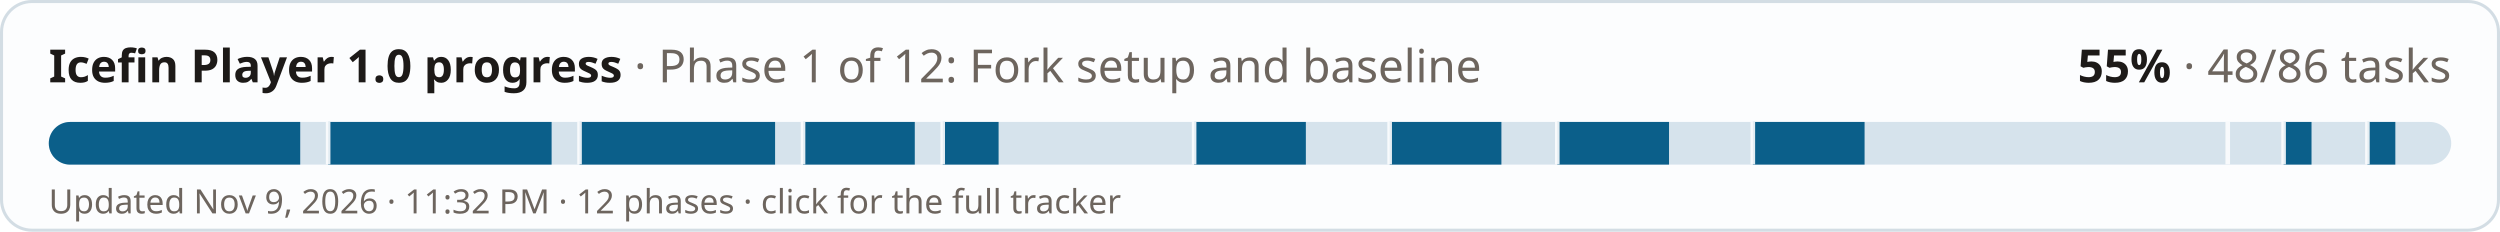
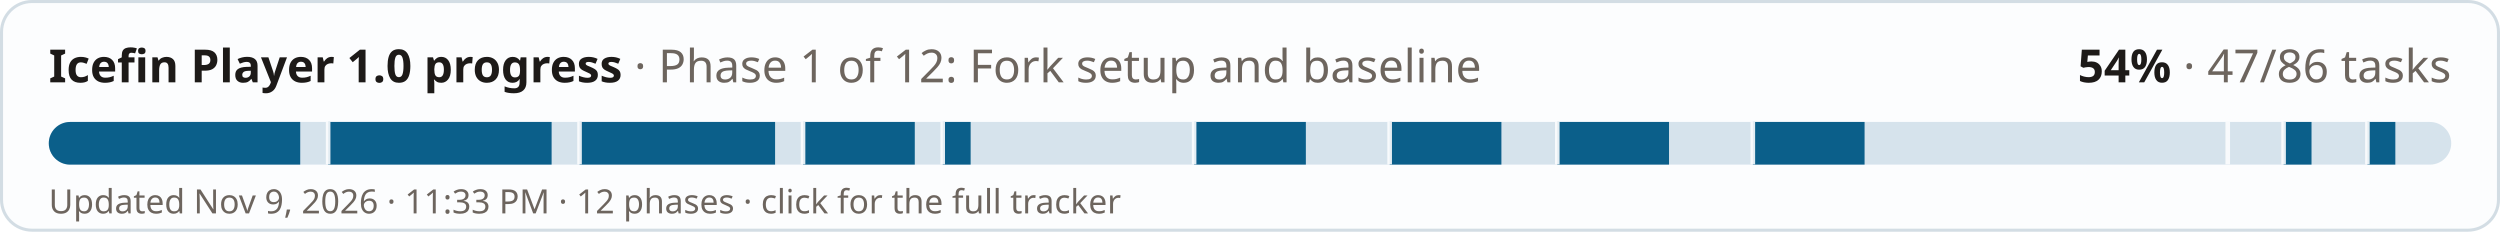
- <svg xmlns="http://www.w3.org/2000/svg" width="820" height="76" viewBox="0 0 820 76" role="img" aria-label="Icefin Player 1.0 progress: 55% (48 of 86 tasks)">
+ <svg xmlns="http://www.w3.org/2000/svg" width="820" height="76" viewBox="0 0 820 76" role="img" aria-label="Icefin Player 1.0 progress: 54% (47 of 86 tasks)">
  <style>
  .bg{fill:#fcfdfe;stroke:#d3dde4} .fg{fill:#1d1a18} .mu{fill:#6d655e} .track{fill:#d6e3ec} .done{fill:#0b5f8a} .full{fill:#2f6b3a} .tick{fill:#fcfdfe;opacity:.9}
  @media (prefers-color-scheme: dark){ .bg{fill:#1a2127;stroke:#2e3a43} .fg{fill:#f1ebe2} .mu{fill:#a99f94} .track{fill:#24384a} .done{fill:#6cb6e4} .full{fill:#6fbf7c} .tick{fill:#1a2127} }
  text{font-family:-apple-system,"Segoe UI",system-ui,"Noto Sans","DejaVu Sans",sans-serif}
</style>
  <rect class="bg" x="0.5" y="0.5" width="819" height="75" rx="10" />
  <text class="fg" x="16" y="27" font-size="15" font-weight="700">Icefin Player 1.0 progress <tspan class="mu" font-weight="400">· Phase 1 of 12: Fork setup and baseline</tspan>
  </text>
-   <text class="fg" x="804" y="27" font-size="15" font-weight="700" text-anchor="end">55% <tspan class="mu" font-weight="400">· 48/86 tasks</tspan>
+   <text class="fg" x="804" y="27" font-size="15" font-weight="700" text-anchor="end">54% <tspan class="mu" font-weight="400">· 47/86 tasks</tspan>
  </text>
  <rect class="track" x="16" y="40" width="788" height="14" rx="7" />
  <clipPath id="c">
    <rect x="16" y="40" width="788" height="14" rx="7" />
  </clipPath>
  <g clip-path="url(#c)">
    <rect class="done" x="16" y="40" width="82.47" height="14" />
    <rect class="done" x="107.63" y="40" width="73.3" height="14" />
    <rect class="done" x="190.09" y="40" width="64.14" height="14" />
    <rect class="done" x="263.4" y="40" width="36.65" height="14" />
-     <rect class="done" x="309.21" y="40" width="18.33" height="14" />
+     <rect class="done" x="309.21" y="40" width="9.16" height="14" />
    <rect class="done" x="391.67" y="40" width="36.65" height="14" />
    <rect class="done" x="455.81" y="40" width="36.65" height="14" />
    <rect class="done" x="510.79" y="40" width="36.65" height="14" />
    <rect class="done" x="574.93" y="40" width="36.65" height="14" />
    <rect class="done" x="749.02" y="40" width="9.16" height="14" />
    <rect class="done" x="776.51" y="40" width="9.16" height="14" />
    <rect class="tick" x="106.88" y="40" width="1.5" height="14" />
    <rect class="tick" x="189.34" y="40" width="1.5" height="14" />
    <rect class="tick" x="262.65" y="40" width="1.5" height="14" />
    <rect class="tick" x="308.46" y="40" width="1.5" height="14" />
    <rect class="tick" x="390.92" y="40" width="1.5" height="14" />
    <rect class="tick" x="455.06" y="40" width="1.5" height="14" />
    <rect class="tick" x="510.04" y="40" width="1.5" height="14" />
    <rect class="tick" x="574.18" y="40" width="1.5" height="14" />
    <rect class="tick" x="729.95" y="40" width="1.5" height="14" />
    <rect class="tick" x="748.27" y="40" width="1.5" height="14" />
    <rect class="tick" x="775.76" y="40" width="1.5" height="14" />
  </g>
-   <text class="mu" x="16" y="70" font-size="11">Updated Nov 9, 2026 · 11:32 PM · 12 phases · click for the full tracker</text>
+   <text class="mu" x="16" y="70" font-size="11">Updated Nov 9, 2026 · 11:33 PM · 12 phases · click for the full tracker</text>
</svg>
